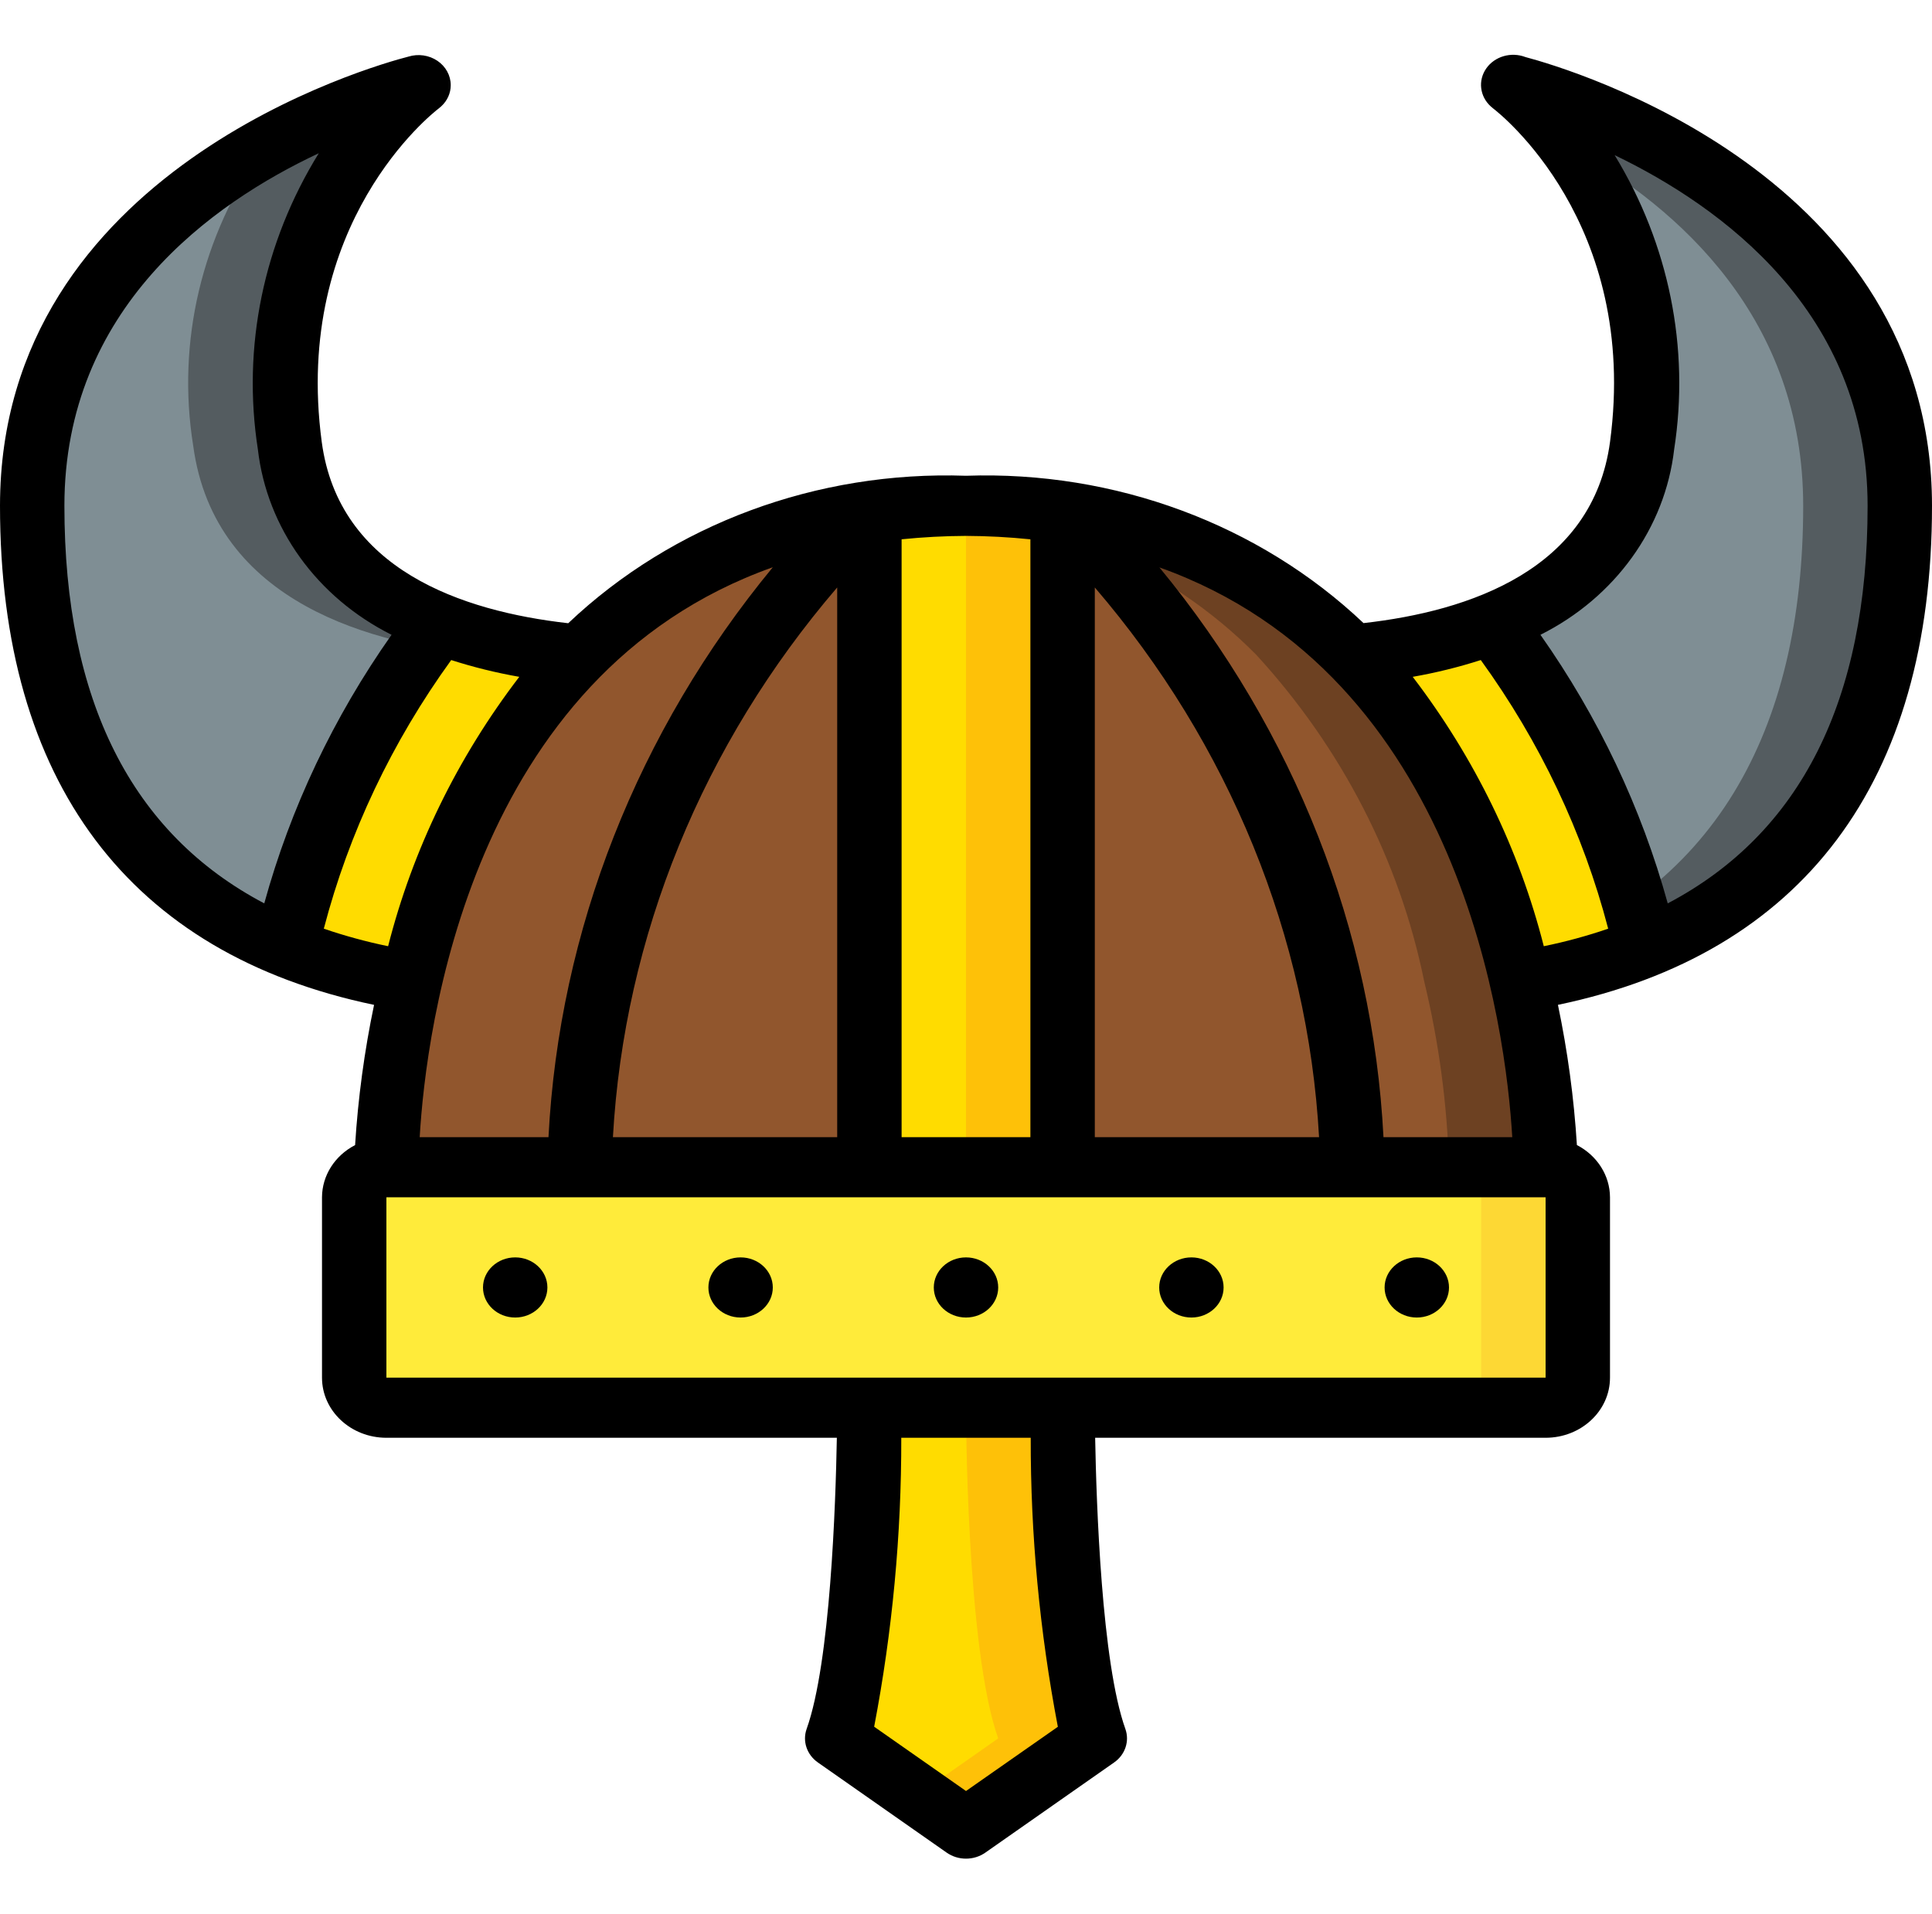
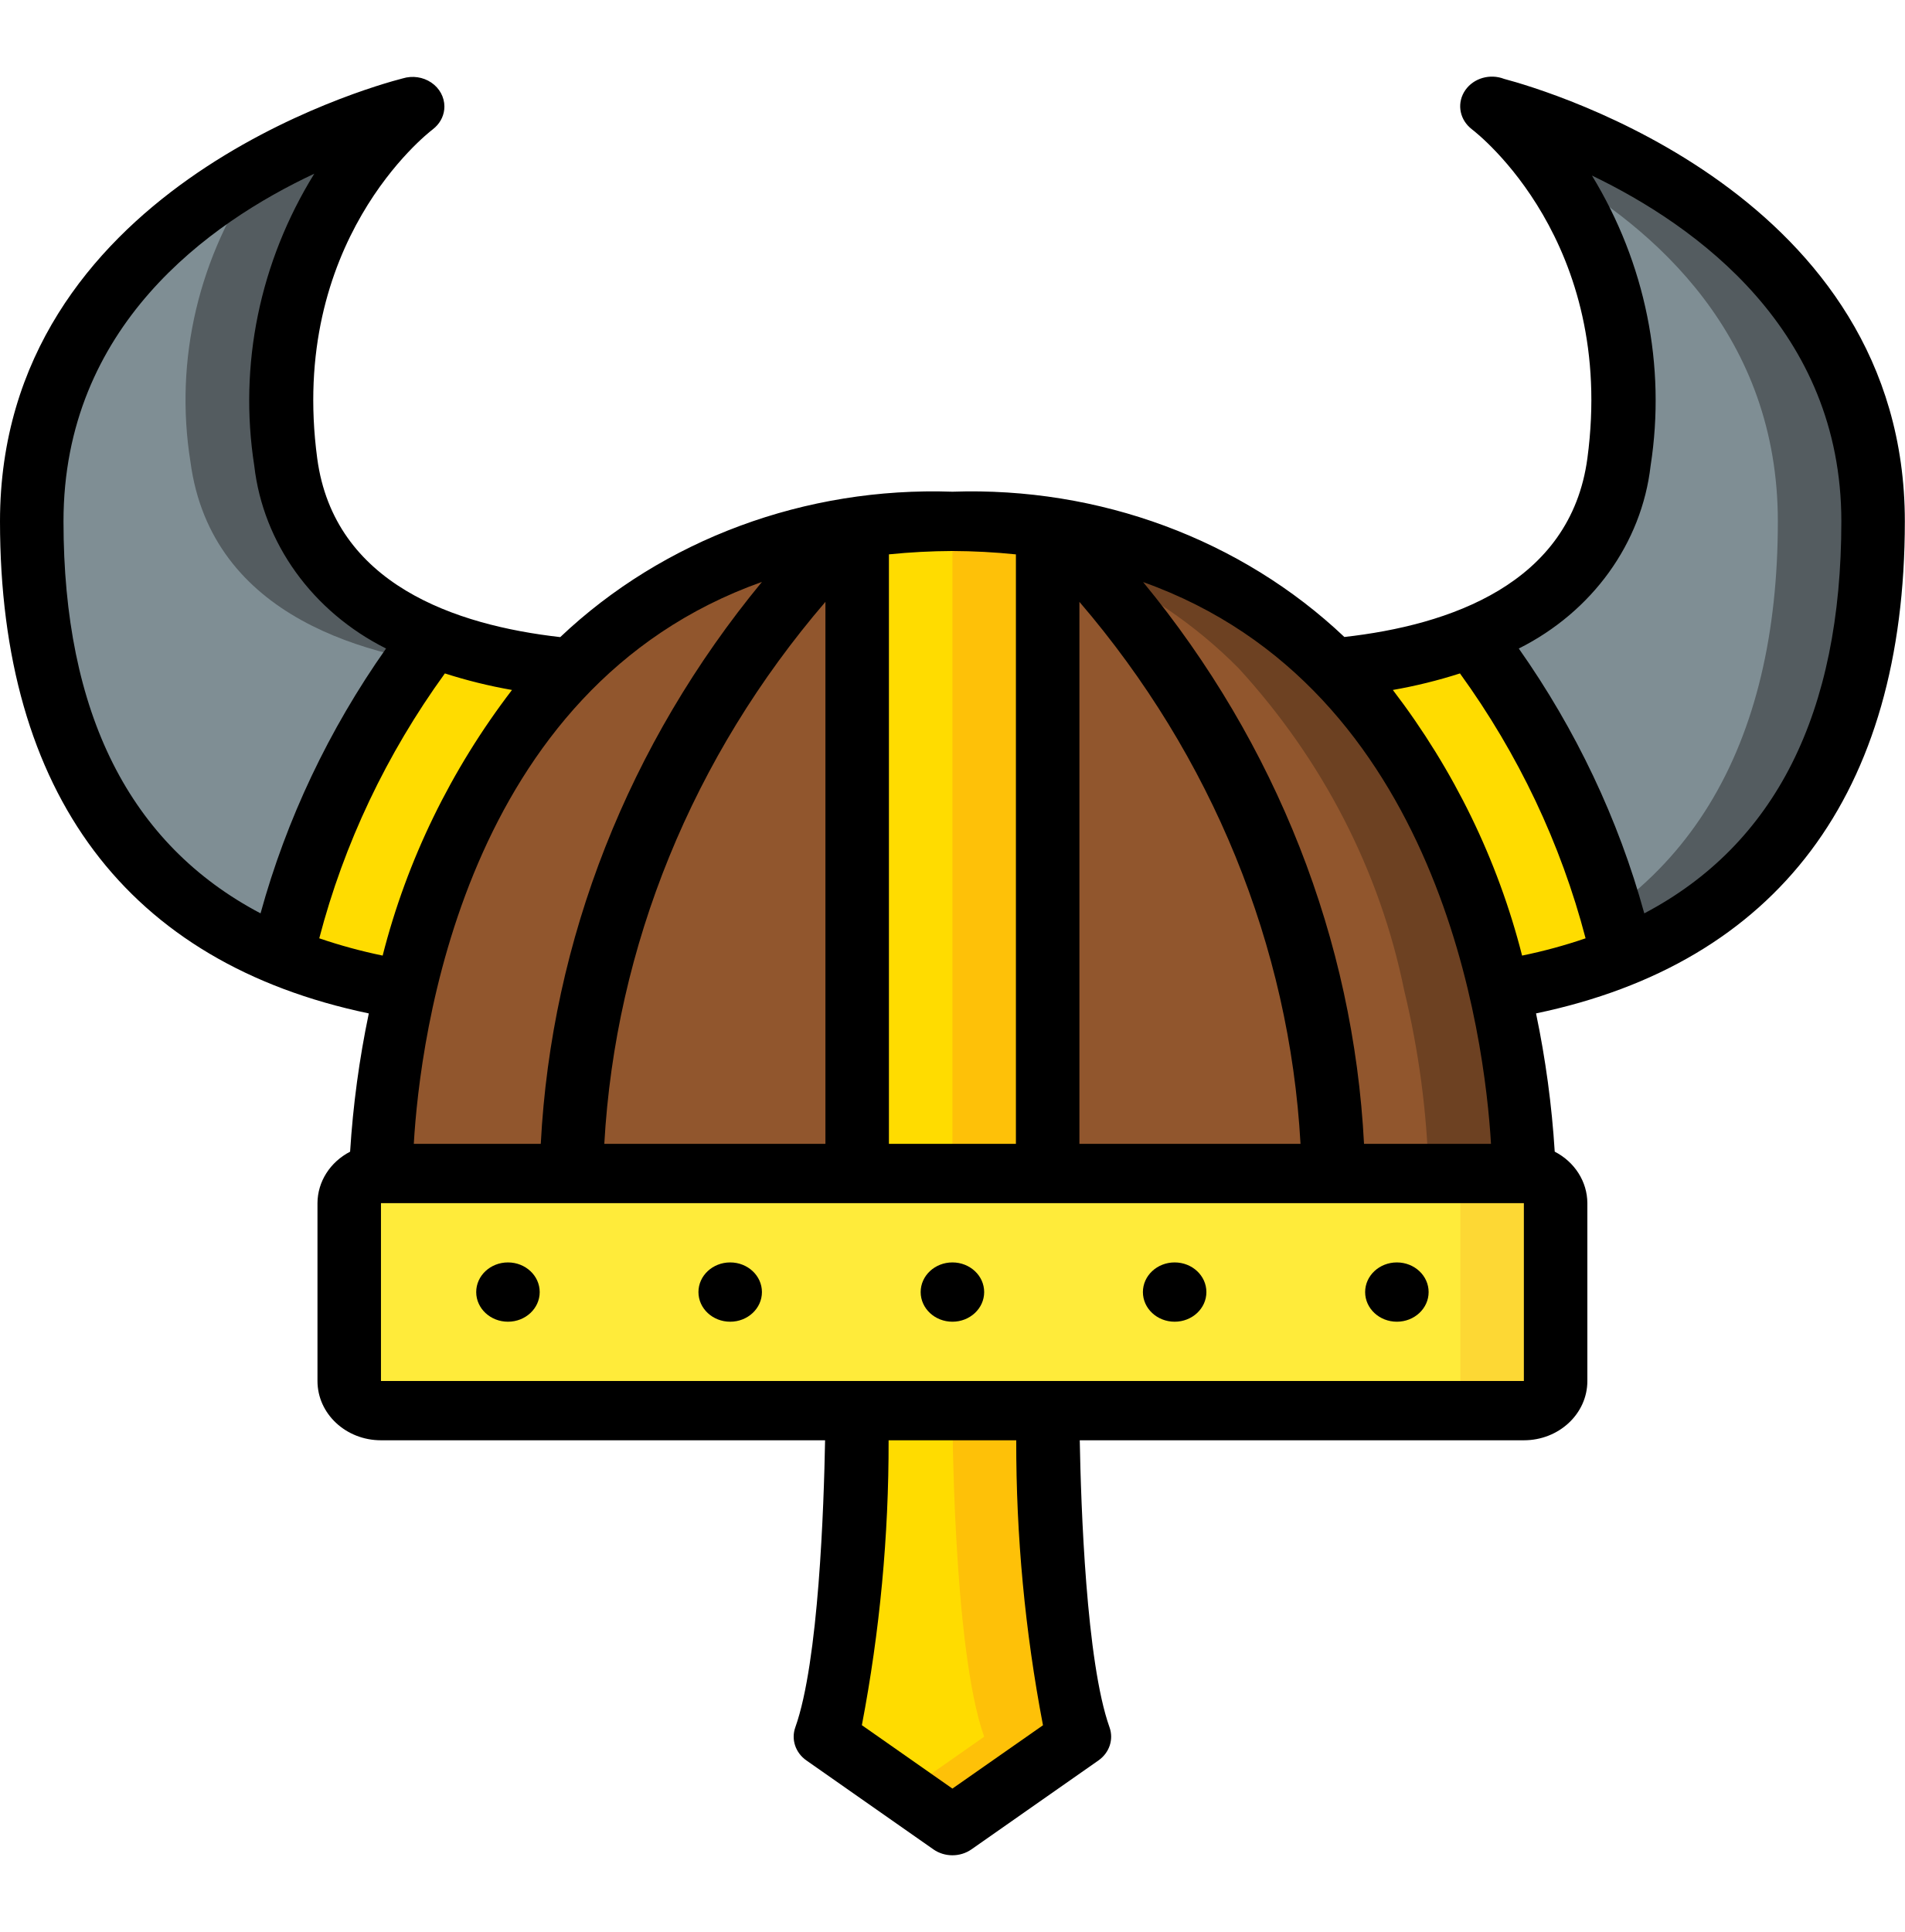
- <svg xmlns="http://www.w3.org/2000/svg" width="106" height="105" viewBox="0 0 166 155" fill="none">
+ <svg xmlns="http://www.w3.org/2000/svg" width="70" height="71" viewBox="0 0 166 155" fill="none">
  <g id="viking">
    <g id="045   Viking Helmet">
      <path id="Rectangle path" d="M132.8 95.583H33.2C31.672 95.583 30.433 96.74 30.433 98.167V113.667C30.433 115.093 31.672 116.25 33.2 116.25H132.8C134.328 116.25 135.567 115.093 135.567 113.667V98.167C135.567 96.74 134.328 95.583 132.8 95.583Z" fill="#FFEB3A" />
      <path id="Shape" d="M132.8 95.583H124.5C126.028 95.583 127.267 96.74 127.267 98.167V113.667C127.267 115.093 126.028 116.25 124.5 116.25H132.8C134.328 116.25 135.567 115.093 135.567 113.667V98.167C135.567 96.74 134.328 95.583 132.8 95.583Z" fill="#FDD834" />
      <path id="Shape_2" d="M132.8 95.583H33.2C33.349 90.209 34.063 84.862 35.33 79.618C37.437 69.241 42.416 59.56 49.772 51.537C58.32 42.953 70.457 38.283 83 38.75C95.543 38.283 107.68 42.953 116.228 51.537C123.584 59.56 128.564 69.241 130.67 79.618C131.937 84.862 132.651 90.209 132.8 95.583Z" fill="#91562D" />
      <path id="Shape_3" d="M130.67 79.618C128.563 69.241 123.584 59.56 116.228 51.537C107.68 42.953 95.543 38.283 83 38.75C81.561 38.75 80.206 38.843 78.85 38.933C89.942 39.397 100.39 43.926 107.928 51.537C115.284 59.56 120.263 69.241 122.37 79.618C123.637 84.862 124.351 90.209 124.5 95.583H132.8C132.651 90.209 131.937 84.862 130.67 79.618Z" fill="#6D4122" />
      <path id="Shape_4" d="M49.772 51.537C42.416 59.56 37.437 69.241 35.33 79.618C12.81 76.027 2.767 60.915 2.767 38.75C2.767 10.876 34.749 2.867 35.939 2.609C35.192 3.177 22.216 13.511 24.9 33.583C26.726 47.197 40.532 50.711 49.772 51.537V51.537Z" fill="#7F8E94" />
      <path id="Shape_5" d="M24.9 33.583C22.216 13.511 35.192 3.177 35.939 2.609C31.264 3.851 26.79 5.676 22.637 8.034C17.318 15.563 15.168 24.663 16.6 33.583C18.426 47.197 32.232 50.711 41.472 51.537C34.535 59.045 29.733 68.062 27.509 77.758C30.055 78.584 32.672 79.208 35.33 79.623C37.437 69.246 42.416 59.565 49.772 51.542C40.532 50.711 26.726 47.197 24.9 33.583V33.583Z" fill="#545C60" />
      <path id="Shape_6" d="M163.233 38.75C163.233 60.915 153.19 76.027 130.67 79.618C128.563 69.241 123.584 59.56 116.228 51.537C125.468 50.711 139.274 47.197 141.1 33.583C143.784 13.511 130.808 3.177 130.061 2.609C131.251 2.867 163.233 10.876 163.233 38.75V38.75Z" fill="#7F8E94" />
      <path id="Shape_7" d="M130.061 2.609C131.978 4.203 133.66 6.027 135.063 8.034C144.298 13.213 154.933 22.674 154.933 38.75C154.933 58.161 147.228 72.16 130.191 77.758C130.352 78.381 130.529 79.016 130.67 79.623C153.19 76.027 163.233 60.915 163.233 38.75C163.233 10.876 131.251 2.867 130.061 2.609V2.609Z" fill="#545C60" />
      <path id="Shape_8" d="M91.3 116.25C91.3 116.25 91.3 136.917 94.067 144.667L83 152.417L71.933 144.667C74.7 136.917 74.7 116.25 74.7 116.25H91.3Z" fill="#FFDC00" />
      <path id="Shape_9" d="M91.3 116.25H83C83 116.25 83 136.917 85.767 144.667L78.85 149.51L83 152.417L94.067 144.667C91.3 136.917 91.3 116.25 91.3 116.25Z" fill="#FEC108" />
      <path id="Shape_10" d="M91.3 39.318V95.583H74.7V39.318C80.204 38.56 85.796 38.56 91.3 39.318Z" fill="#FFDC00" />
      <path id="Shape_11" d="M83 38.75C81.575 38.75 80.195 38.801 78.85 38.895C80.275 38.99 81.661 39.132 83 39.318V95.583H91.3V39.318C88.552 38.938 85.778 38.748 83 38.75V38.75Z" fill="#FEC108" />
      <path id="Shape_12" d="M49.772 51.537C42.416 59.56 37.437 69.241 35.33 79.618C31.615 79.051 27.991 78.053 24.54 76.647C26.833 66.625 31.337 57.158 37.765 48.851C41.599 50.309 45.647 51.215 49.772 51.537V51.537Z" fill="#FFDC00" />
      <path id="Shape_13" d="M141.46 76.647C138.01 78.053 134.385 79.051 130.67 79.618C128.564 69.241 123.584 59.56 116.228 51.537C120.353 51.215 124.401 50.309 128.235 48.851C134.663 57.158 139.167 66.625 141.46 76.647V76.647Z" fill="#FFDC00" />
      <g id="Group">
        <path id="Shape_14" d="M131.074 0.188C129.845 -0.285 128.43 0.123 127.703 1.161C126.975 2.199 127.14 3.574 128.097 4.435C128.158 4.493 128.223 4.547 128.29 4.598C128.805 4.993 140.854 14.415 138.336 33.252C136.864 44.221 126.276 47.804 117.157 48.827C108.178 40.319 95.784 35.725 83 36.166C70.208 35.723 57.805 40.321 48.823 48.838C39.693 47.804 29.116 44.234 27.645 33.263C25.127 14.435 37.176 5.001 37.69 4.608C37.762 4.554 37.859 4.469 37.923 4.409C38.438 3.931 38.728 3.28 38.728 2.601C38.728 1.772 38.302 0.993 37.583 0.508C36.864 0.022 35.938 -0.113 35.095 0.147C32.132 0.906 0 9.886 0 38.75C0 62.498 11.117 77.242 32.14 81.633C31.308 85.611 30.763 89.636 30.511 93.682C28.763 94.586 27.675 96.301 27.667 98.167V113.667C27.667 116.52 30.144 118.833 33.2 118.833H71.903C71.8 124.517 71.35 138.136 69.308 143.85C68.932 144.905 69.321 146.066 70.273 146.733L81.34 154.483C82.324 155.172 83.676 155.172 84.66 154.483L95.727 146.733C96.679 146.066 97.068 144.905 96.692 143.85C94.653 138.141 94.202 124.517 94.097 118.833H132.8C135.856 118.833 138.333 116.52 138.333 113.667V98.167C138.326 96.3 137.238 94.584 135.489 93.679C135.237 89.633 134.692 85.608 133.86 81.631C154.884 77.242 166 62.498 166 38.75C166 10.354 134.916 1.206 131.074 0.188V0.188ZM129.936 93H118.87C117.954 75.228 111.237 58.144 99.619 44.041C125.587 53.297 129.391 83.814 129.936 93ZM113.336 93H94.067V45.764C105.629 59.236 112.37 75.759 113.336 93V93ZM88.533 41.628V93H77.467V41.625C79.305 41.439 81.151 41.341 83 41.333C84.849 41.341 86.696 41.439 88.533 41.628ZM52.663 93C53.63 75.759 60.37 59.236 71.933 45.764V93H52.663ZM66.4 44.028C54.773 58.132 48.048 75.222 47.127 93H36.061C36.595 83.814 40.363 53.273 66.4 44.028V44.028ZM5.533 38.75C5.533 21.757 18.235 12.743 27.39 8.452C22.632 16.146 20.789 25.112 22.158 33.903C22.935 40.658 27.233 46.619 33.643 49.832C28.658 56.909 24.963 64.708 22.706 72.912C11.299 66.908 5.533 55.472 5.533 38.75V38.75ZM27.822 75.087C29.974 66.846 33.681 59.029 38.769 52.002C40.679 52.615 42.633 53.097 44.618 53.444C39.291 60.406 35.464 68.268 33.347 76.593C31.471 76.206 29.625 75.703 27.822 75.087ZM90.902 143.662L83 149.187L75.109 143.662C76.675 135.467 77.455 127.158 77.439 118.833H88.561C88.545 127.158 89.325 135.467 90.891 143.662H90.902ZM33.2 113.667V98.167H132.8V113.667H33.2ZM121.382 53.444C123.367 53.097 125.321 52.615 127.231 52.002C132.319 59.029 136.026 66.846 138.178 75.087C136.373 75.706 134.524 76.209 132.645 76.593C130.53 68.269 126.705 60.407 121.382 53.444V53.444ZM143.294 72.912C141.036 64.709 137.34 56.91 132.357 49.832C138.768 46.619 143.067 40.658 143.845 33.903C145.2 25.177 143.401 16.277 138.732 8.613C147.873 13.012 160.467 22.095 160.467 38.75C160.467 55.472 154.701 66.908 143.294 72.912V72.912Z" fill="black" />
        <path id="Oval" d="M83 108.5C84.528 108.5 85.767 107.343 85.767 105.917C85.767 104.49 84.528 103.333 83 103.333C81.472 103.333 80.233 104.49 80.233 105.917C80.233 107.343 81.472 108.5 83 108.5Z" fill="black" />
        <path id="Oval_2" d="M63.633 108.5C65.161 108.5 66.4 107.343 66.4 105.917C66.4 104.49 65.161 103.333 63.633 103.333C62.105 103.333 60.867 104.49 60.867 105.917C60.867 107.343 62.105 108.5 63.633 108.5Z" fill="black" />
        <path id="Oval_3" d="M44.267 108.5C45.795 108.5 47.033 107.343 47.033 105.917C47.033 104.49 45.795 103.333 44.267 103.333C42.739 103.333 41.5 104.49 41.5 105.917C41.5 107.343 42.739 108.5 44.267 108.5Z" fill="black" />
        <path id="Oval_4" d="M121.733 108.5C123.261 108.5 124.5 107.343 124.5 105.917C124.5 104.49 123.261 103.333 121.733 103.333C120.205 103.333 118.967 104.49 118.967 105.917C118.967 107.343 120.205 108.5 121.733 108.5Z" fill="black" />
        <path id="Oval_5" d="M102.367 108.5C103.895 108.5 105.133 107.343 105.133 105.917C105.133 104.49 103.895 103.333 102.367 103.333C100.839 103.333 99.6 104.49 99.6 105.917C99.6 107.343 100.839 108.5 102.367 108.5Z" fill="black" />
      </g>
    </g>
  </g>
</svg>
